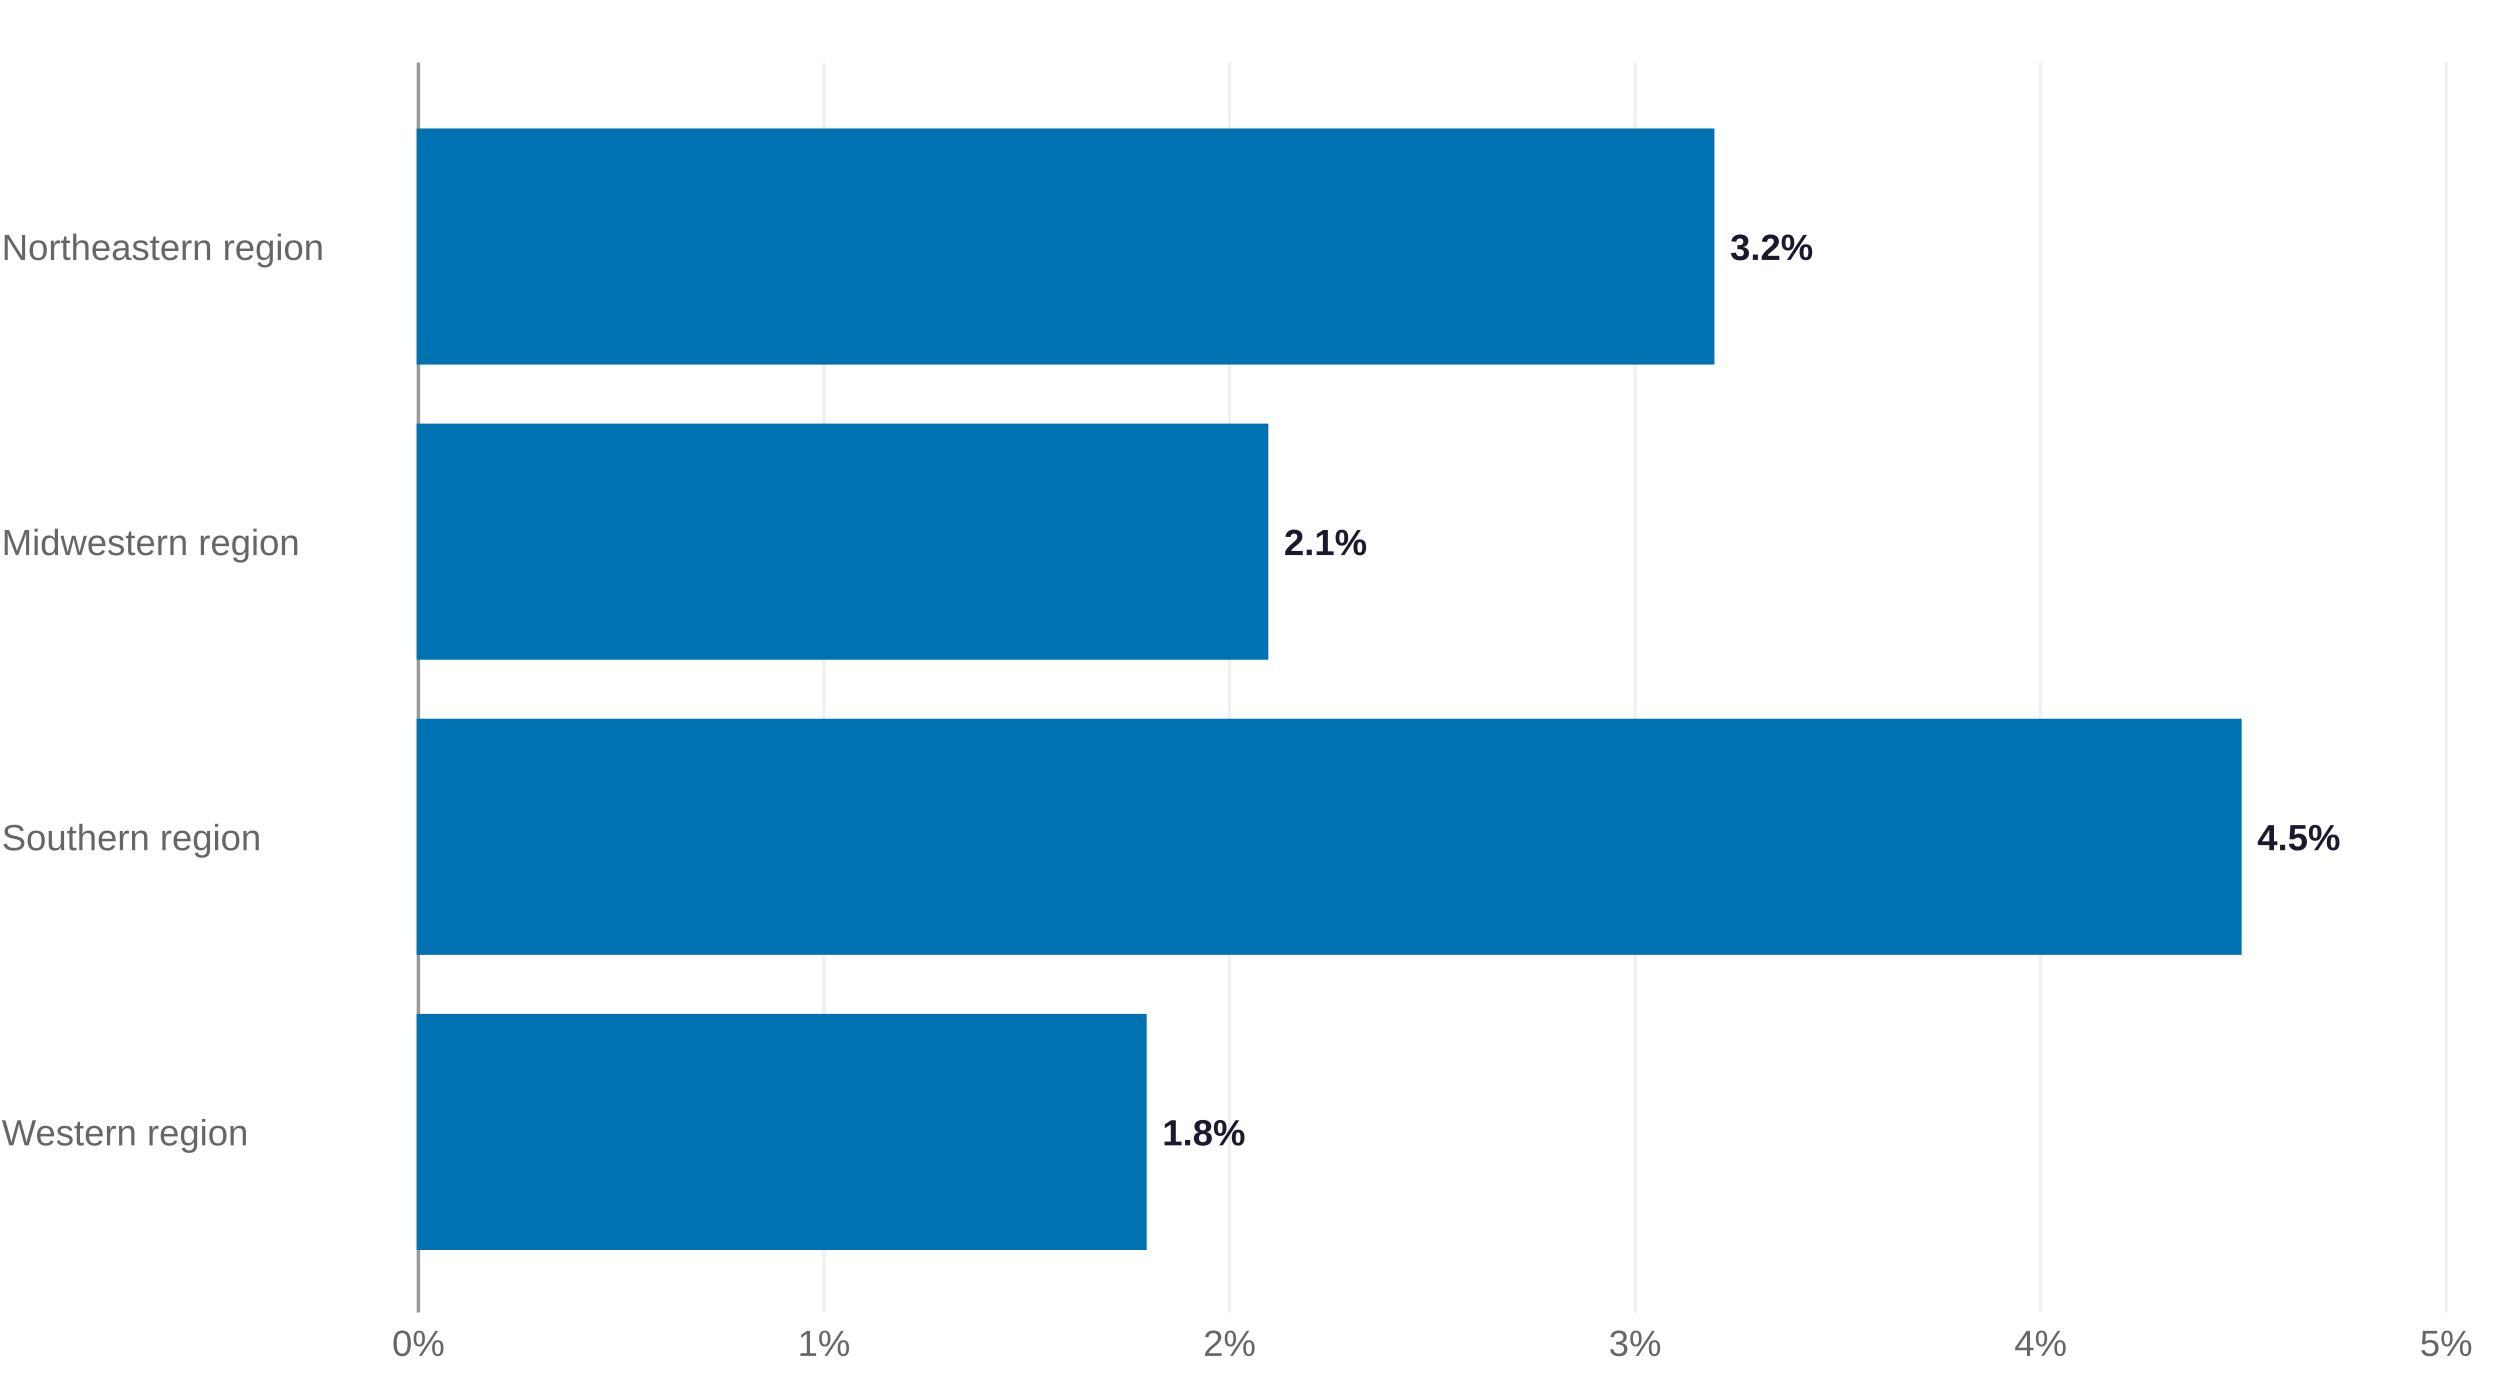
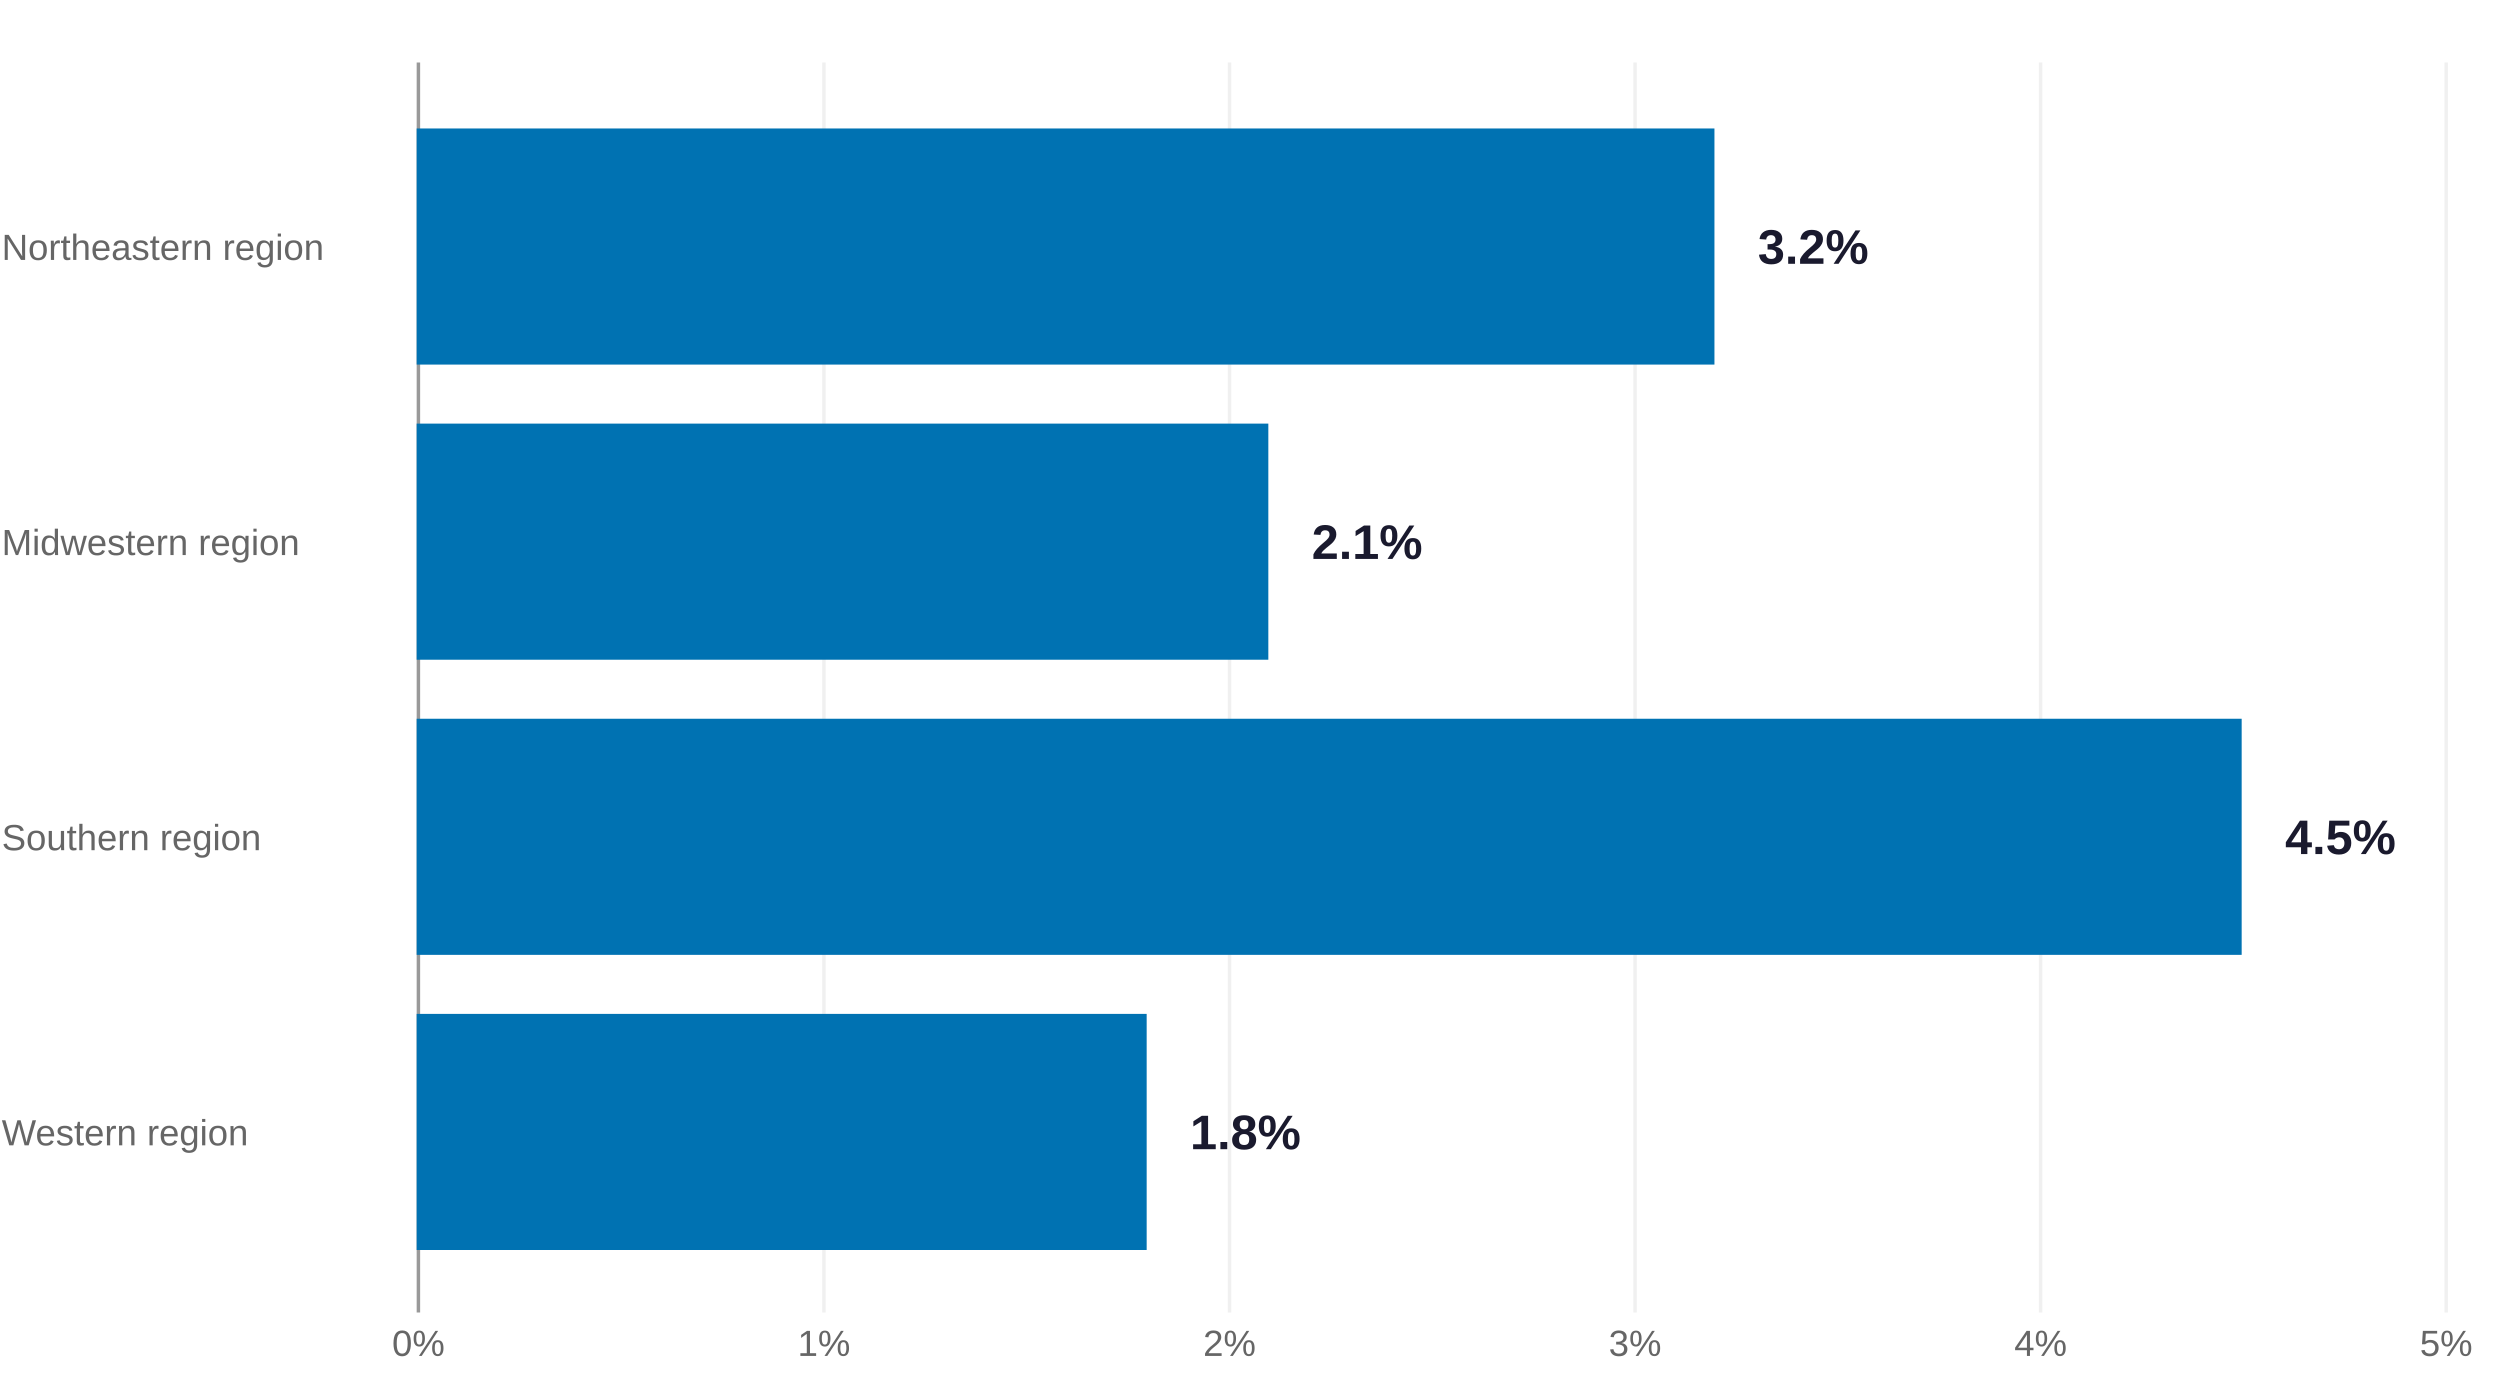
<svg class="tblchart" fill="currentColor" font-family="system-ui, sans-serif" font-size="10" text-anchor="middle" width="720" height="400" viewBox="0 0 720 400" style="background: transparent; color: rgb(74, 74, 74); font-family: Figtree, &quot;Source Sans 3&quot;, system-ui, -apple-system, &quot;Segoe UI&quot;, Arial, sans-serif; font-size: 10.5px; overflow: visible;" data-margin-left="120" data-margin-right="16" data-margin-top="18" data-margin-bottom="22">
  <style>:where(.tblchart) {
  --plot-background: white;
  display: block;
  height: auto;
  height: intrinsic;
  max-width: 100%;
}
:where(.tblchart text),
:where(.tblchart tspan) {
  white-space: pre;
}</style>
  <g aria-label="rule" stroke="#F0F0F0" transform="translate(0.5,0)">
    <line x1="236.8" x2="236.8" y1="18" y2="378" />
    <line x1="353.6" x2="353.6" y1="18" y2="378" />
    <line x1="470.4" x2="470.4" y1="18" y2="378" />
    <line x1="587.2" x2="587.2" y1="18" y2="378" />
    <line x1="704" x2="704" y1="18" y2="378" />
  </g>
  <g aria-label="text" fill="#666666" font-size="10.5" font-weight="500" transform="translate(0.5,12.5)">
    <text transform="translate(120,378)">0%</text>
    <text transform="translate(236.8,378)">1%</text>
    <text transform="translate(353.6,378)">2%</text>
    <text transform="translate(470.4,378)">3%</text>
    <text transform="translate(587.2,378)">4%</text>
    <text transform="translate(704,378)">5%</text>
  </g>
  <g aria-label="text" fill="#666666" text-anchor="start" font-size="10.5" font-weight="500" transform="translate(-119.5,34.5)">
    <text y="0.32em" transform="translate(120,37)">Northeastern region</text>
    <text y="0.32em" transform="translate(120,122)">Midwestern region</text>
    <text y="0.32em" transform="translate(120,207)">Southern region</text>
    <text y="0.32em" transform="translate(120,292)">Western region</text>
  </g>
  <g aria-label="rule" stroke="#999999" transform="translate(0.5,0)">
    <line x1="120" x2="120" y1="18" y2="378" />
  </g>
  <g aria-label="bar" fill="#0072B2">
    <rect x="120" width="373.76" y="37" height="68" data-series="Share" />
    <rect x="120" width="245.28" y="122" height="68" data-series="Share" />
    <rect x="120" width="525.6" y="207" height="68" data-series="Share" />
    <rect x="120" width="210.24" y="292" height="68" data-series="Share" />
  </g>
-   <g aria-label="text" fill="#1A1A2E" text-anchor="start" font-size="10.5" font-weight="600" transform="translate(4.5,34.5)">
+   <g aria-label="text" fill="#1A1A2E" text-anchor="start" font-size="14" font-weight="700" transform="translate(12.5,34.5)">
    <text y="0.32em" transform="translate(493.76,37)">3.2%</text>
    <text y="0.32em" transform="translate(365.28,122)">2.1%</text>
    <text y="0.32em" transform="translate(645.6,207)">4.5%</text>
    <text y="0.32em" transform="translate(330.24,292)">1.8%</text>
  </g>
</svg>
